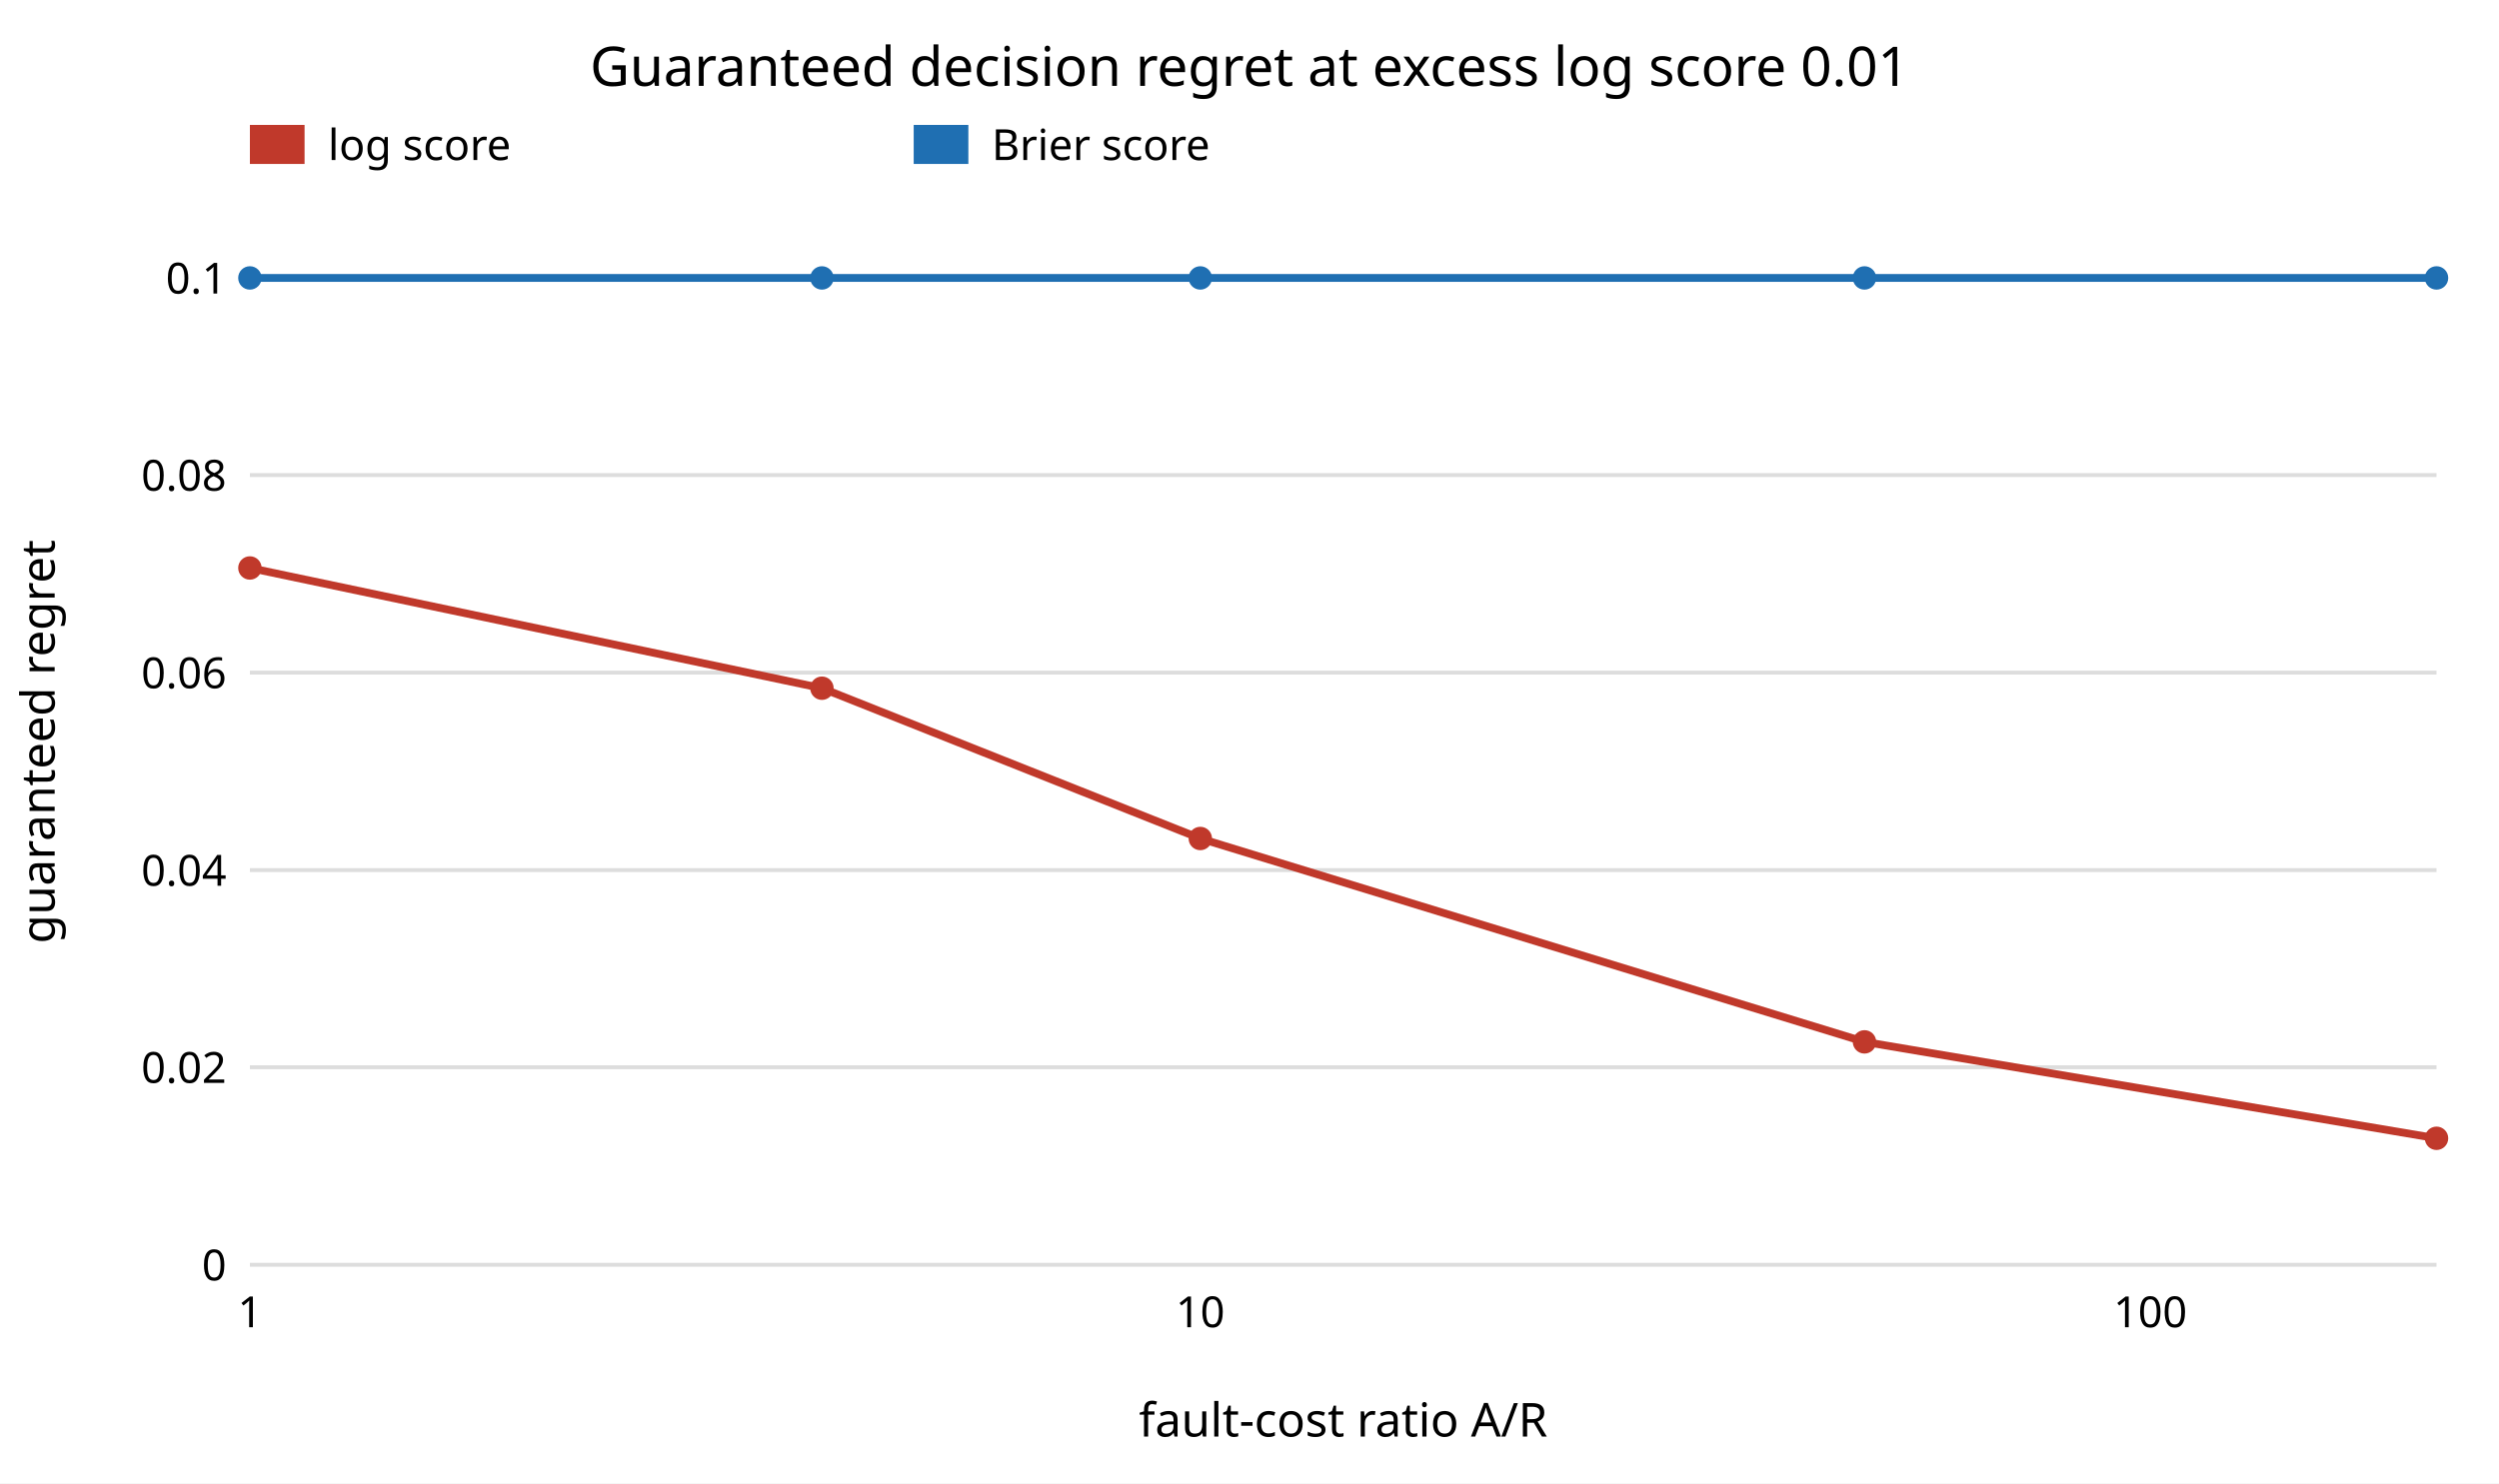
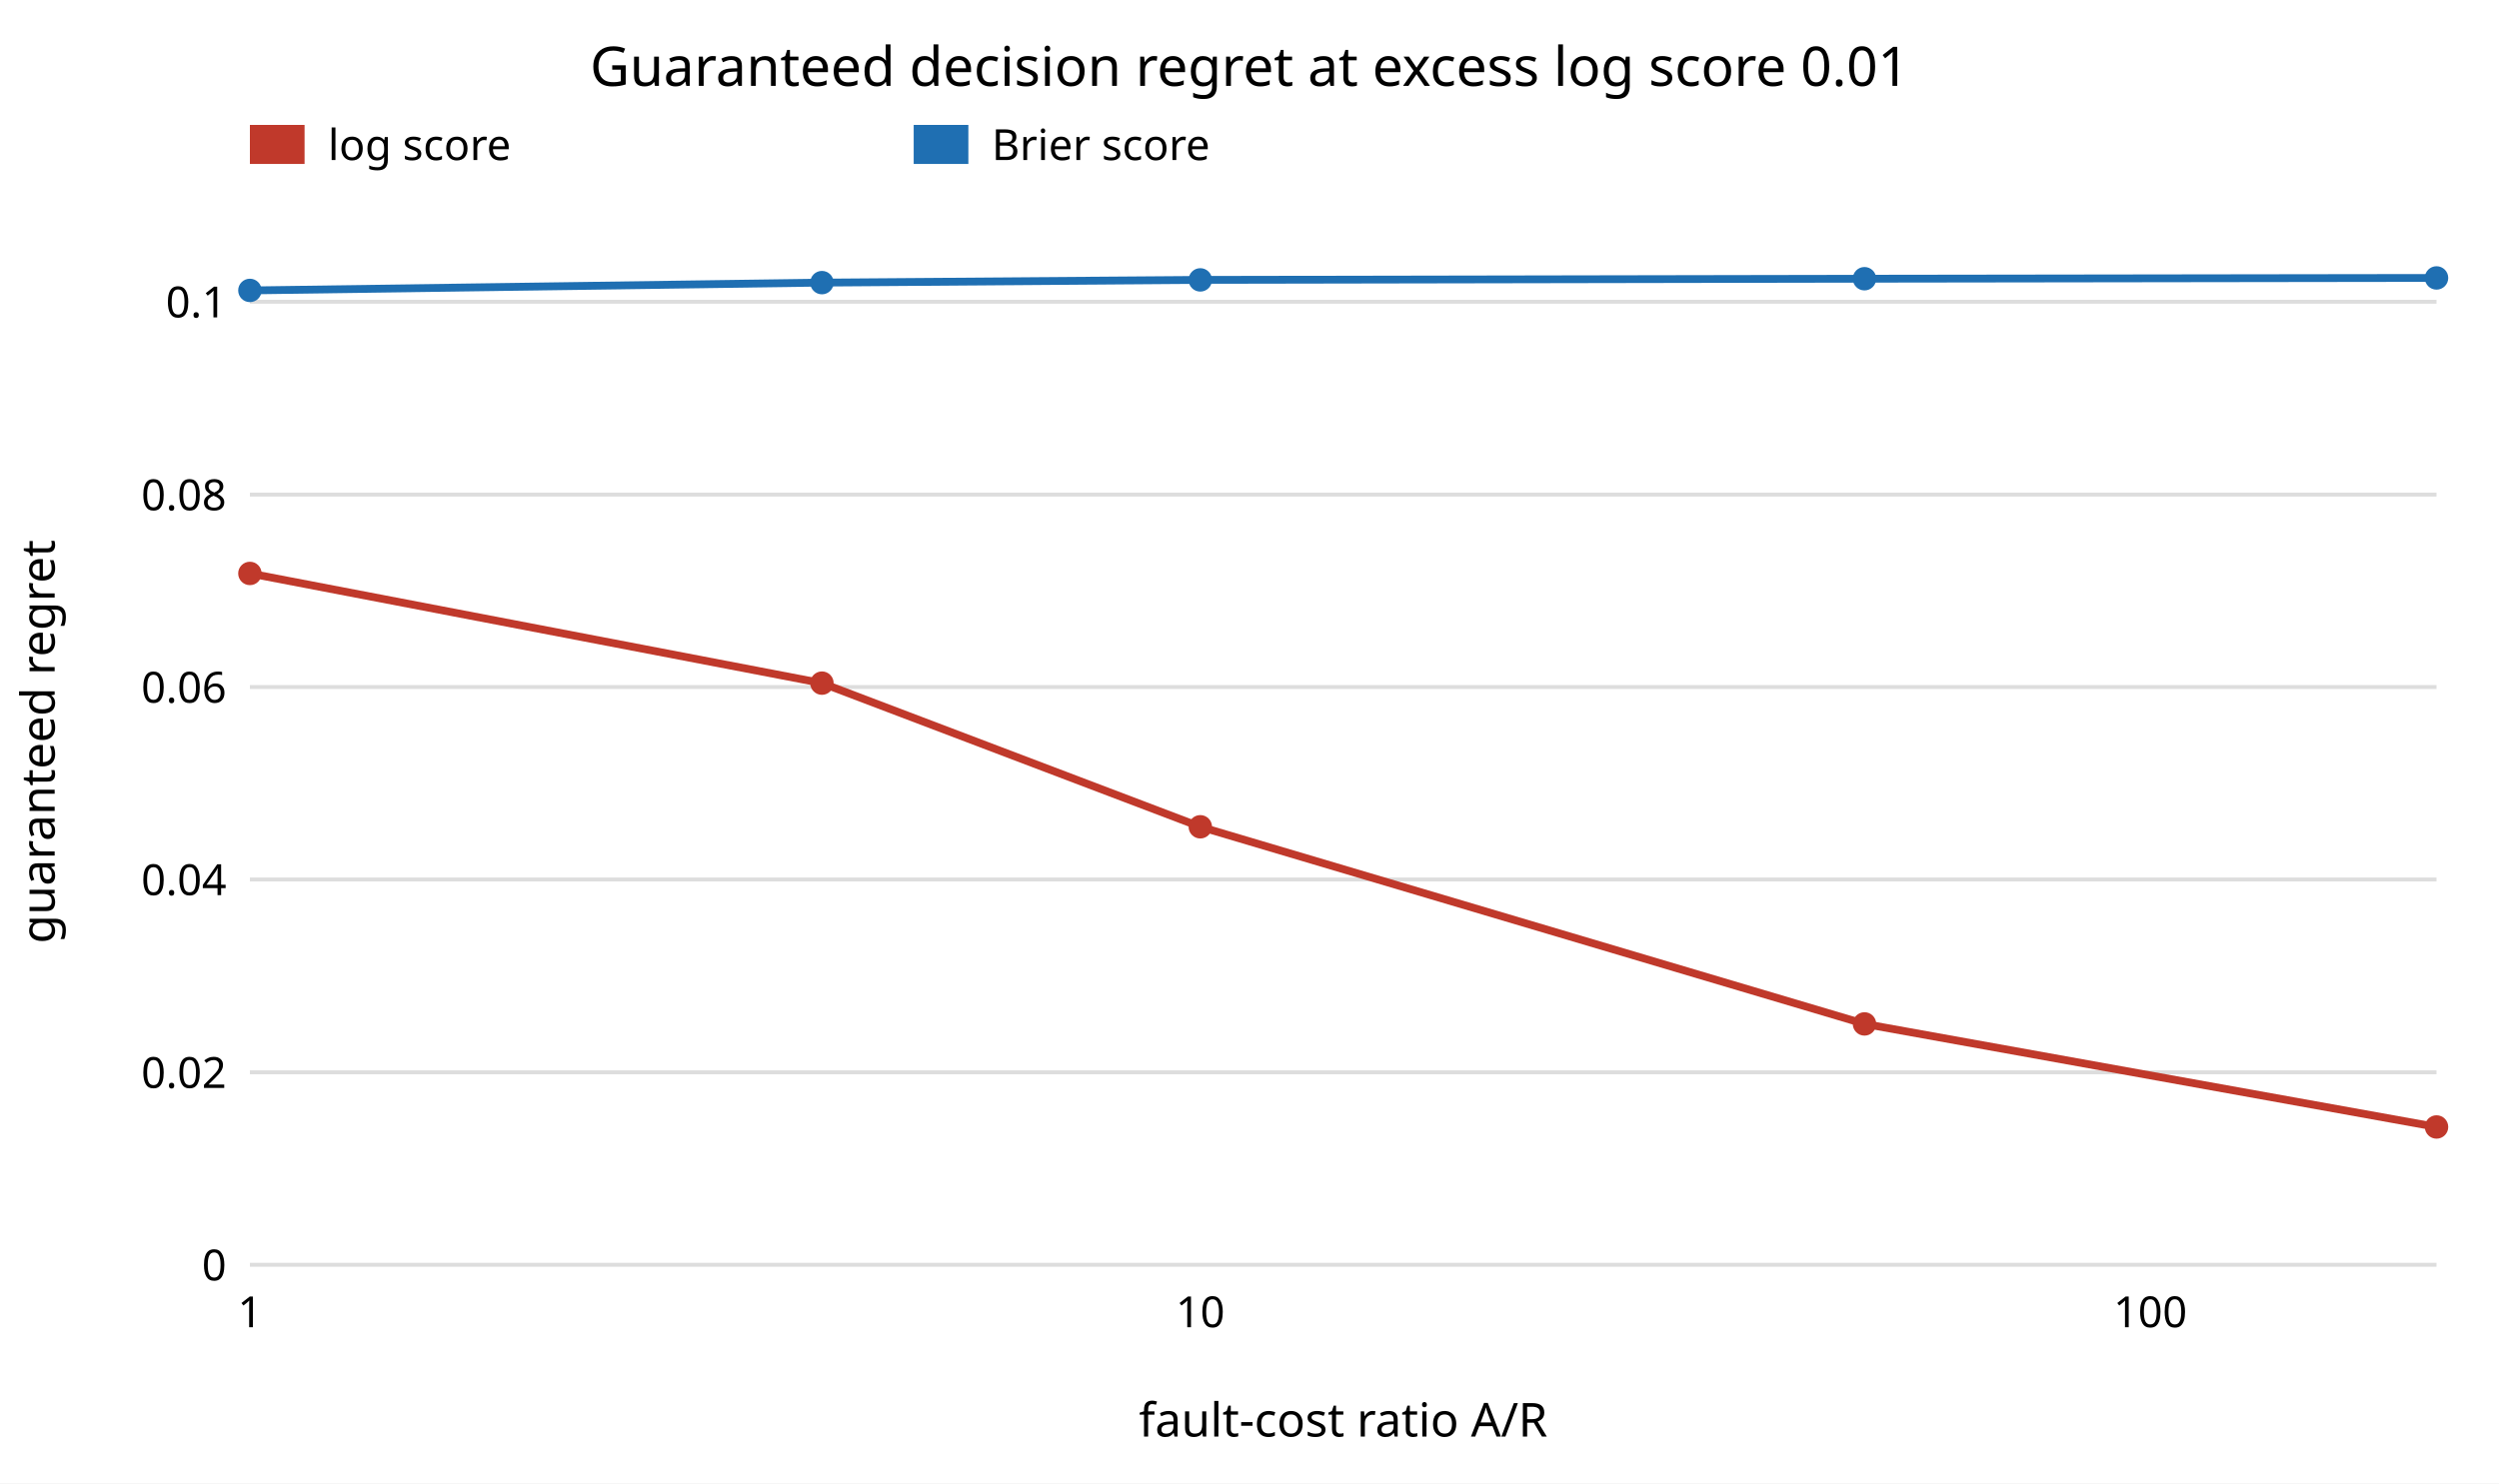
<svg xmlns="http://www.w3.org/2000/svg" viewBox="0 0 640 380" role="img" aria-label="Log-x line plot of the guaranteed decision regret against the fault-cost ratio: the log-score bound falls from 0.07 to 0.013 as the ratio grows while the Brier bound stays at 0.1">
  <rect width="640" height="380" fill="#fff" />
  <text x="320.0" y="22" text-anchor="middle" font-family="sans-serif" font-size="14">Guaranteed decision regret at excess log score 0.01</text>
  <line x1="64" x2="624" y1="324.0" y2="324.0" stroke="#ddd" />
  <text x="58" y="328.0" text-anchor="end" font-family="sans-serif" font-size="11">0</text>
-   <line x1="64" x2="624" y1="273.4" y2="273.4" stroke="#ddd" />
-   <text x="58" y="277.4" text-anchor="end" font-family="sans-serif" font-size="11">0.02</text>
-   <line x1="64" x2="624" y1="222.9" y2="222.9" stroke="#ddd" />
-   <text x="58" y="226.9" text-anchor="end" font-family="sans-serif" font-size="11">0.04</text>
-   <line x1="64" x2="624" y1="172.3" y2="172.3" stroke="#ddd" />
-   <text x="58" y="176.3" text-anchor="end" font-family="sans-serif" font-size="11">0.06</text>
-   <line x1="64" x2="624" y1="121.7" y2="121.7" stroke="#ddd" />
-   <text x="58" y="125.7" text-anchor="end" font-family="sans-serif" font-size="11">0.08</text>
-   <line x1="64" x2="624" y1="71.2" y2="71.2" stroke="#ddd" />
-   <text x="58" y="75.2" text-anchor="end" font-family="sans-serif" font-size="11">0.1</text>
+   <line x1="64" x2="624" y1="274.7" y2="274.7" stroke="#ddd" />
+   <text x="58" y="278.7" text-anchor="end" font-family="sans-serif" font-size="11">0.02</text>
+   <line x1="64" x2="624" y1="225.3" y2="225.3" stroke="#ddd" />
+   <text x="58" y="229.3" text-anchor="end" font-family="sans-serif" font-size="11">0.04</text>
+   <line x1="64" x2="624" y1="176.0" y2="176.0" stroke="#ddd" />
+   <text x="58" y="180.0" text-anchor="end" font-family="sans-serif" font-size="11">0.06</text>
+   <line x1="64" x2="624" y1="126.7" y2="126.7" stroke="#ddd" />
+   <text x="58" y="130.7" text-anchor="end" font-family="sans-serif" font-size="11">0.08</text>
+   <line x1="64" x2="624" y1="77.3" y2="77.3" stroke="#ddd" />
+   <text x="58" y="81.3" text-anchor="end" font-family="sans-serif" font-size="11">0.1</text>
  <text x="64.0" y="340" text-anchor="middle" font-family="sans-serif" font-size="11">1</text>
  <text x="307.4" y="340" text-anchor="middle" font-family="sans-serif" font-size="11">10</text>
  <text x="550.7" y="340" text-anchor="middle" font-family="sans-serif" font-size="11">100</text>
  <text x="344.0" y="368" text-anchor="middle" font-family="sans-serif" font-size="12">fault-cost ratio A/R</text>
  <text x="14" y="190.0" text-anchor="middle" font-family="sans-serif" font-size="12" transform="rotate(-90 14 190.0)">guaranteed regret</text>
-   <polyline points="64.0,145.5 210.5,176.3 307.4,214.8 477.5,266.9 624.0,291.6" fill="none" stroke="#c0392b" stroke-width="2" />
-   <circle cx="64.0" cy="145.5" r="3" fill="#c0392b" />
-   <circle cx="210.5" cy="176.3" r="3" fill="#c0392b" />
-   <circle cx="307.4" cy="214.8" r="3" fill="#c0392b" />
-   <circle cx="477.5" cy="266.9" r="3" fill="#c0392b" />
-   <circle cx="624.0" cy="291.6" r="3" fill="#c0392b" />
+   <polyline points="64.0,146.9 210.5,175.0 307.4,211.8 477.5,262.3 624.0,288.7" fill="none" stroke="#c0392b" stroke-width="2" />
+   <circle cx="64.0" cy="146.9" r="3" fill="#c0392b" />
+   <circle cx="210.5" cy="175.0" r="3" fill="#c0392b" />
+   <circle cx="307.4" cy="211.8" r="3" fill="#c0392b" />
+   <circle cx="477.5" cy="262.3" r="3" fill="#c0392b" />
+   <circle cx="624.0" cy="288.7" r="3" fill="#c0392b" />
  <rect x="64" y="32" width="14" height="10" fill="#c0392b" />
  <text x="84" y="41" font-family="sans-serif" font-size="11">log score</text>
-   <polyline points="64.0,71.2 210.5,71.2 307.4,71.2 477.5,71.2 624.0,71.2" fill="none" stroke="#1f6fb2" stroke-width="2" />
-   <circle cx="64.0" cy="71.2" r="3" fill="#1f6fb2" />
-   <circle cx="210.5" cy="71.2" r="3" fill="#1f6fb2" />
-   <circle cx="307.4" cy="71.2" r="3" fill="#1f6fb2" />
-   <circle cx="477.5" cy="71.2" r="3" fill="#1f6fb2" />
+   <polyline points="64.0,74.4 210.5,72.4 307.4,71.7 477.5,71.4 624.0,71.2" fill="none" stroke="#1f6fb2" stroke-width="2" />
+   <circle cx="64.0" cy="74.4" r="3" fill="#1f6fb2" />
+   <circle cx="210.5" cy="72.4" r="3" fill="#1f6fb2" />
+   <circle cx="307.4" cy="71.7" r="3" fill="#1f6fb2" />
+   <circle cx="477.5" cy="71.4" r="3" fill="#1f6fb2" />
  <circle cx="624.0" cy="71.2" r="3" fill="#1f6fb2" />
  <rect x="234" y="32" width="14" height="10" fill="#1f6fb2" />
  <text x="254" y="41" font-family="sans-serif" font-size="11">Brier score</text>
</svg>
